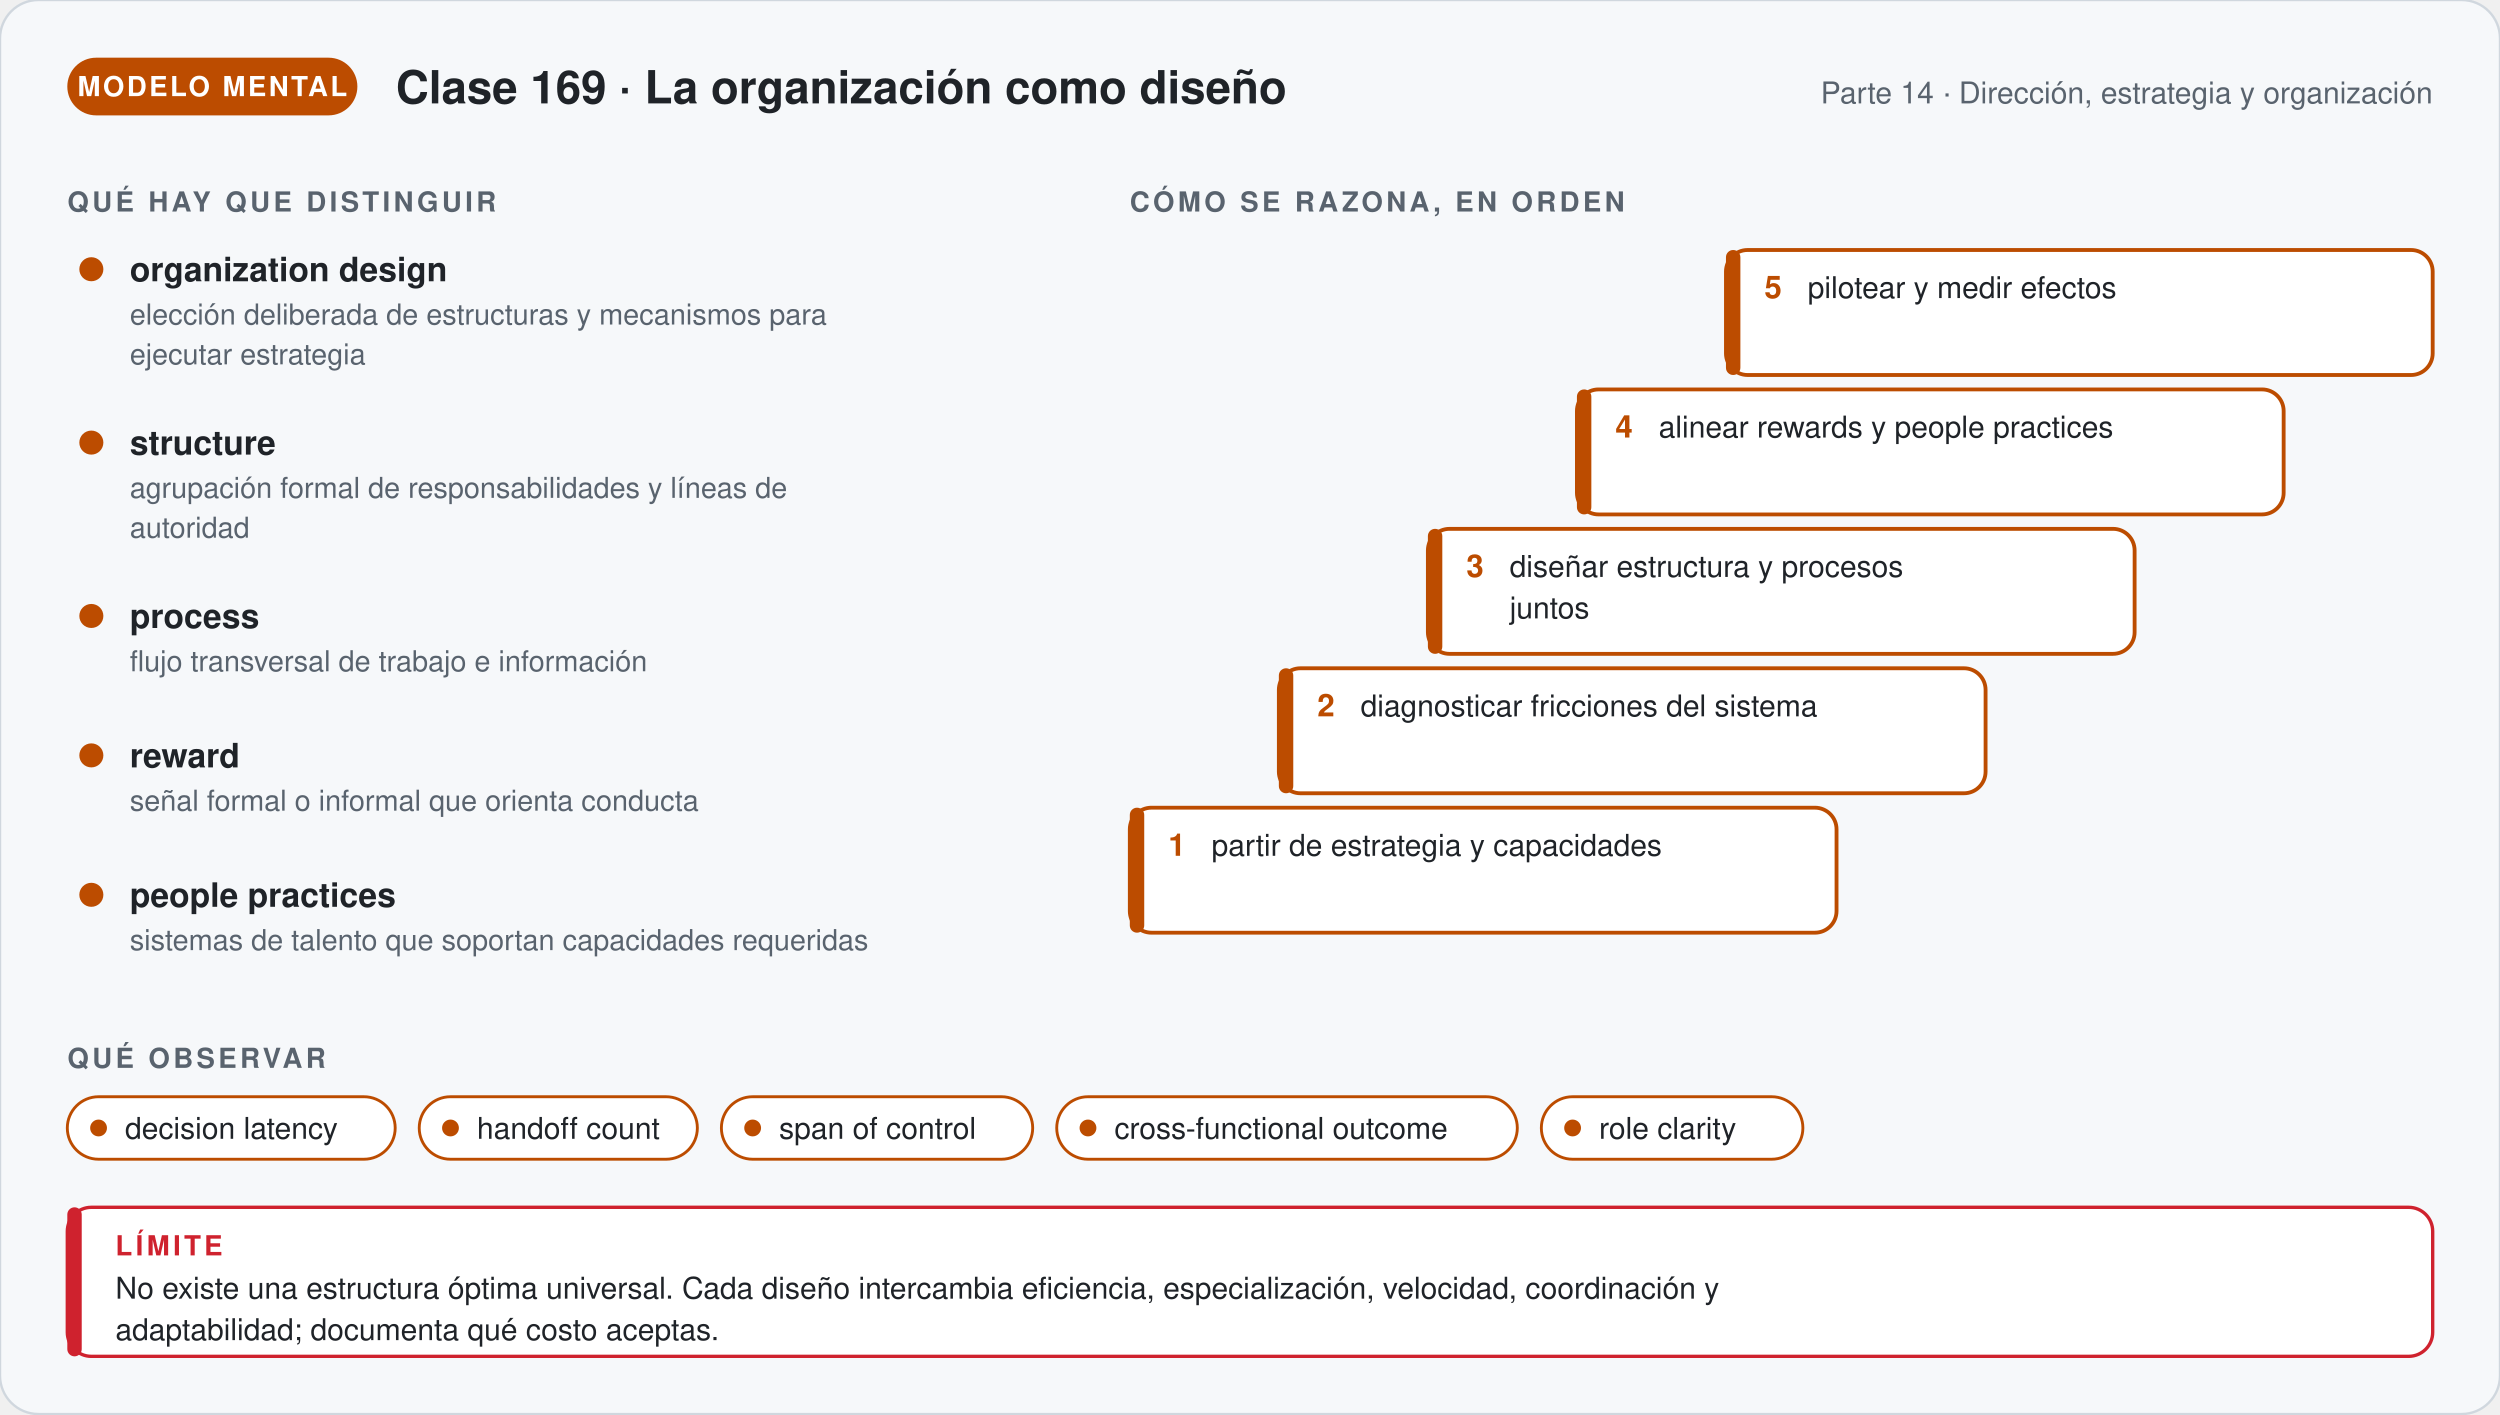
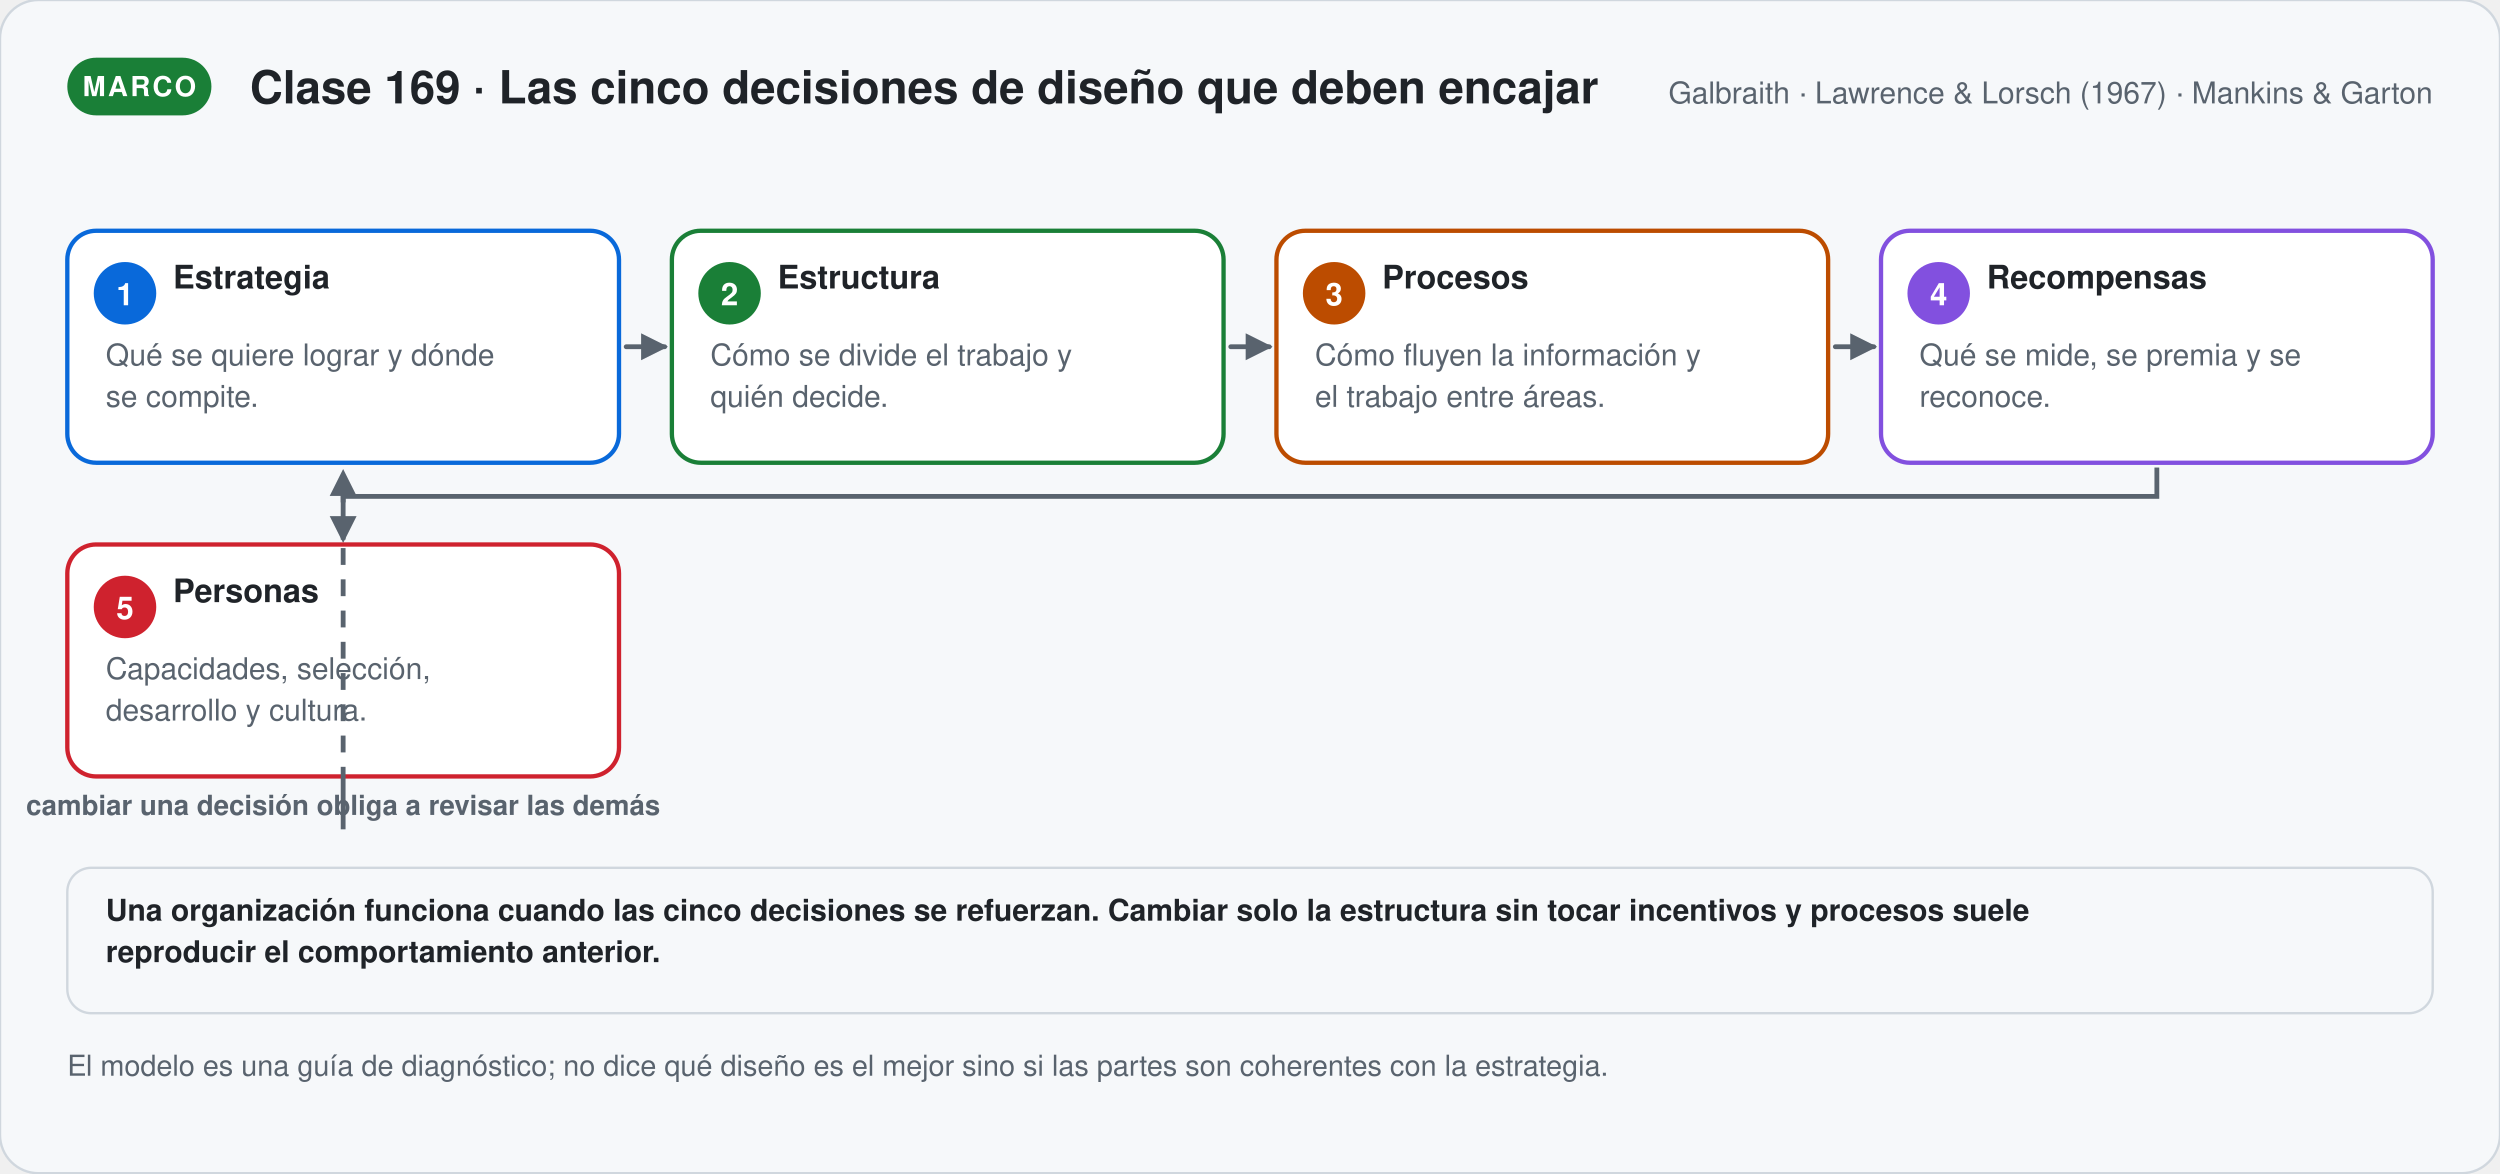
- <svg xmlns="http://www.w3.org/2000/svg" viewBox="0 0 1040 588.24" width="1040" role="img" aria-labelledby="t-g169 d-g169" font-family="'Segoe UI', 'Helvetica Neue', Helvetica, Arial, sans-serif">
+ <svg xmlns="http://www.w3.org/2000/svg" viewBox="0 0 1040 488.06" width="1040" role="img" aria-labelledby="t-s169 d-s169" font-family="'Segoe UI', 'Helvetica Neue', Helvetica, Arial, sans-serif">
  <defs>
-     <marker id="p-g169" viewBox="0 0 10 10" refX="8" refY="5" markerWidth="7" markerHeight="7" orient="auto">
+     <marker id="p-s169" viewBox="0 0 10 10" refX="8" refY="5" markerWidth="7" markerHeight="7" orient="auto">
      <path d="M1,1 L9,5 L1,9 Z" fill="#59636e" />
    </marker>
  </defs>
-   <rect width="1040" height="588.24" rx="16" fill="#f6f8fa" stroke="#d0d7de" />
-   <rect x="28" y="24" width="120.67" height="24" rx="12" fill="#bc4c00" />
-   <text x="88.335" y="40" font-size="11.5" font-weight="700" fill="#ffffff" text-anchor="middle" letter-spacing="1">MODELO MENTAL</text>
-   <text x="164.67" y="43" font-size="19" font-weight="700" fill="#1f2328" text-anchor="start">Clase 169 · La organización como diseño</text>
-   <text x="1012" y="43" font-size="12.5" font-weight="400" fill="#59636e" text-anchor="end">Parte 14 · Dirección, estrategia y organización</text>
-   <text x="28" y="88" font-size="11.5" font-weight="700" fill="#59636e" text-anchor="start" letter-spacing="1.4">QUÉ HAY QUE DISTINGUIR</text>
-   <circle cx="38" cy="112" r="5" fill="#bc4c00" />
-   <text x="54" y="117" font-size="14" font-weight="700" fill="#1f2328" text-anchor="start">organization design</text>
-   <text x="54" y="135" font-size="12" font-weight="400" fill="#59636e" text-anchor="start">elección deliberada de estructuras y mecanismos para</text>
-   <text x="54" y="151.56" font-size="12" font-weight="400" fill="#59636e" text-anchor="start">ejecutar estrategia</text>
-   <circle cx="38" cy="184.12" r="5" fill="#bc4c00" />
-   <text x="54" y="189.12" font-size="14" font-weight="700" fill="#1f2328" text-anchor="start">structure</text>
-   <text x="54" y="207.12" font-size="12" font-weight="400" fill="#59636e" text-anchor="start">agrupación formal de responsabilidades y líneas de</text>
-   <text x="54" y="223.68" font-size="12" font-weight="400" fill="#59636e" text-anchor="start">autoridad</text>
-   <circle cx="38" cy="256.24" r="5" fill="#bc4c00" />
-   <text x="54" y="261.24" font-size="14" font-weight="700" fill="#1f2328" text-anchor="start">process</text>
-   <text x="54" y="279.24" font-size="12" font-weight="400" fill="#59636e" text-anchor="start">flujo transversal de trabajo e información</text>
-   <circle cx="38" cy="314.24" r="5" fill="#bc4c00" />
-   <text x="54" y="319.24" font-size="14" font-weight="700" fill="#1f2328" text-anchor="start">reward</text>
-   <text x="54" y="337.24" font-size="12" font-weight="400" fill="#59636e" text-anchor="start">señal formal o informal que orienta conducta</text>
-   <circle cx="38" cy="372.24" r="5" fill="#bc4c00" />
-   <text x="54" y="377.24" font-size="14" font-weight="700" fill="#1f2328" text-anchor="start">people practices</text>
-   <text x="54" y="395.24" font-size="12" font-weight="400" fill="#59636e" text-anchor="start">sistemas de talento que soportan capacidades requeridas</text>
-   <text x="470" y="88" font-size="11.5" font-weight="700" fill="#59636e" text-anchor="start" letter-spacing="1.4">CÓMO SE RAZONA, EN ORDEN</text>
-   <rect x="470" y="336" width="294" height="52" rx="9" fill="#ffffff" stroke="#bc4c00" stroke-width="1.6" />
-   <rect x="470" y="336" width="6" height="52" rx="3" fill="#bc4c00" />
-   <text x="486" y="356" font-size="13" font-weight="800" fill="#bc4c00" text-anchor="start">1</text>
-   <text x="504" y="356" font-size="12.5" font-weight="400" fill="#1f2328" text-anchor="start">partir de estrategia y capacidades</text>
-   <rect x="532" y="278" width="294" height="52" rx="9" fill="#ffffff" stroke="#bc4c00" stroke-width="1.6" />
-   <rect x="532" y="278" width="6" height="52" rx="3" fill="#bc4c00" />
-   <text x="548" y="298" font-size="13" font-weight="800" fill="#bc4c00" text-anchor="start">2</text>
-   <text x="566" y="298" font-size="12.5" font-weight="400" fill="#1f2328" text-anchor="start">diagnosticar fricciones del sistema</text>
-   <rect x="594" y="220" width="294" height="52" rx="9" fill="#ffffff" stroke="#bc4c00" stroke-width="1.6" />
-   <rect x="594" y="220" width="6" height="52" rx="3" fill="#bc4c00" />
-   <text x="610" y="240" font-size="13" font-weight="800" fill="#bc4c00" text-anchor="start">3</text>
-   <text x="628" y="240" font-size="12.5" font-weight="400" fill="#1f2328" text-anchor="start">diseñar estructura y procesos</text>
-   <text x="628" y="257.25" font-size="12.5" font-weight="400" fill="#1f2328" text-anchor="start">juntos</text>
-   <rect x="656" y="162" width="294" height="52" rx="9" fill="#ffffff" stroke="#bc4c00" stroke-width="1.6" />
-   <rect x="656" y="162" width="6" height="52" rx="3" fill="#bc4c00" />
-   <text x="672" y="182" font-size="13" font-weight="800" fill="#bc4c00" text-anchor="start">4</text>
-   <text x="690" y="182" font-size="12.5" font-weight="400" fill="#1f2328" text-anchor="start">alinear rewards y people practices</text>
-   <rect x="718" y="104" width="294" height="52" rx="9" fill="#ffffff" stroke="#bc4c00" stroke-width="1.6" />
-   <rect x="718" y="104" width="6" height="52" rx="3" fill="#bc4c00" />
-   <text x="734" y="124" font-size="13" font-weight="800" fill="#bc4c00" text-anchor="start">5</text>
-   <text x="752" y="124" font-size="12.5" font-weight="400" fill="#1f2328" text-anchor="start">pilotear y medir efectos</text>
-   <text x="28" y="444.24" font-size="11.5" font-weight="700" fill="#59636e" text-anchor="start" letter-spacing="1.4">QUÉ OBSERVAR</text>
-   <rect x="28" y="456.24" width="136.4" height="26" rx="13" fill="#ffffff" stroke="#bc4c00" stroke-width="1.2" />
-   <circle cx="41" cy="469.24" r="3.5" fill="#bc4c00" />
-   <text x="52" y="473.74" font-size="12.5" font-weight="400" fill="#1f2328" text-anchor="start">decision latency</text>
-   <rect x="174.4" y="456.24" width="115.7" height="26" rx="13" fill="#ffffff" stroke="#bc4c00" stroke-width="1.2" />
-   <circle cx="187.4" cy="469.24" r="3.5" fill="#bc4c00" />
-   <text x="198.4" y="473.74" font-size="12.5" font-weight="400" fill="#1f2328" text-anchor="start">handoff count</text>
-   <rect x="300.1" y="456.24" width="129.5" height="26" rx="13" fill="#ffffff" stroke="#bc4c00" stroke-width="1.2" />
-   <circle cx="313.1" cy="469.24" r="3.5" fill="#bc4c00" />
-   <text x="324.1" y="473.74" font-size="12.5" font-weight="400" fill="#1f2328" text-anchor="start">span of control</text>
-   <rect x="439.6" y="456.24" width="191.6" height="26" rx="13" fill="#ffffff" stroke="#bc4c00" stroke-width="1.2" />
-   <circle cx="452.6" cy="469.24" r="3.5" fill="#bc4c00" />
-   <text x="463.6" y="473.74" font-size="12.5" font-weight="400" fill="#1f2328" text-anchor="start">cross-functional outcome</text>
-   <rect x="641.2" y="456.24" width="108.8" height="26" rx="13" fill="#ffffff" stroke="#bc4c00" stroke-width="1.2" />
-   <circle cx="654.2" cy="469.24" r="3.5" fill="#bc4c00" />
-   <text x="665.2" y="473.74" font-size="12.5" font-weight="400" fill="#1f2328" text-anchor="start">role clarity</text>
-   <rect x="28" y="502.24" width="984" height="62" rx="10" fill="#ffffff" stroke="#cf222e" stroke-width="1.4" />
-   <rect x="28" y="502.24" width="6" height="62" rx="3" fill="#cf222e" />
-   <text x="48" y="522.24" font-size="11.5" font-weight="700" fill="#cf222e" text-anchor="start" letter-spacing="1.4">LÍMITE</text>
-   <text x="48" y="540.24" font-size="12.5" font-weight="400" fill="#1f2328" text-anchor="start">No existe una estructura óptima universal. Cada diseño intercambia eficiencia, especialización, velocidad, coordinación y</text>
-   <text x="48" y="557.49" font-size="12.5" font-weight="400" fill="#1f2328" text-anchor="start">adaptabilidad; documenta qué costo aceptas.</text>
+   <rect width="1040" height="488.06" rx="16" fill="#f6f8fa" stroke="#d0d7de" />
+   <rect x="28" y="24" width="59.95" height="24" rx="12" fill="#1a7f37" />
+   <text x="57.975" y="40" font-size="11.5" font-weight="700" fill="#ffffff" text-anchor="middle" letter-spacing="1">MARCO</text>
+   <text x="103.95" y="43" font-size="19" font-weight="700" fill="#1f2328" text-anchor="start">Clase 169 · Las cinco decisiones de diseño que deben encajar</text>
+   <text x="1012" y="43" font-size="12.5" font-weight="400" fill="#59636e" text-anchor="end">Galbraith · Lawrence &amp; Lorsch (1967) · Mankins &amp; Garton</text>
+   <rect x="28" y="96" width="229.5" height="96.5" rx="12" fill="#ffffff" stroke="#0969da" stroke-width="1.8" />
+   <circle cx="52.0" cy="122.0" r="13" fill="#0969da" />
+   <text x="52" y="127" font-size="13" font-weight="700" fill="#ffffff" text-anchor="middle">1</text>
+   <text x="72" y="120" font-size="13.5" font-weight="700" fill="#1f2328" text-anchor="start">Estrategia</text>
+   <text x="44" y="152" font-size="12.5" font-weight="400" fill="#59636e" text-anchor="start">Qué se quiere lograr y dónde</text>
+   <text x="44" y="169.25" font-size="12.5" font-weight="400" fill="#59636e" text-anchor="start">se compite.</text>
+   <path d="M260.5,144.25 L276.5,144.25" stroke="#59636e" stroke-width="2" fill="none" stroke-linecap="round" marker-end="url(#p-s169)" />
+   <rect x="279.5" y="96" width="229.5" height="96.5" rx="12" fill="#ffffff" stroke="#1a7f37" stroke-width="1.8" />
+   <circle cx="303.5" cy="122.0" r="13" fill="#1a7f37" />
+   <text x="303.5" y="127" font-size="13" font-weight="700" fill="#ffffff" text-anchor="middle">2</text>
+   <text x="323.5" y="120" font-size="13.5" font-weight="700" fill="#1f2328" text-anchor="start">Estructura</text>
+   <text x="295.5" y="152" font-size="12.5" font-weight="400" fill="#59636e" text-anchor="start">Cómo se divide el trabajo y</text>
+   <text x="295.5" y="169.25" font-size="12.5" font-weight="400" fill="#59636e" text-anchor="start">quién decide.</text>
+   <path d="M512,144.25 L528,144.25" stroke="#59636e" stroke-width="2" fill="none" stroke-linecap="round" marker-end="url(#p-s169)" />
+   <rect x="531" y="96" width="229.5" height="96.5" rx="12" fill="#ffffff" stroke="#bc4c00" stroke-width="1.8" />
+   <circle cx="555.0" cy="122.0" r="13" fill="#bc4c00" />
+   <text x="555" y="127" font-size="13" font-weight="700" fill="#ffffff" text-anchor="middle">3</text>
+   <text x="575" y="120" font-size="13.5" font-weight="700" fill="#1f2328" text-anchor="start">Procesos</text>
+   <text x="547" y="152" font-size="12.5" font-weight="400" fill="#59636e" text-anchor="start">Cómo fluyen la información y</text>
+   <text x="547" y="169.25" font-size="12.5" font-weight="400" fill="#59636e" text-anchor="start">el trabajo entre áreas.</text>
+   <path d="M763.5,144.25 L779.5,144.25" stroke="#59636e" stroke-width="2" fill="none" stroke-linecap="round" marker-end="url(#p-s169)" />
+   <rect x="782.5" y="96" width="229.5" height="96.5" rx="12" fill="#ffffff" stroke="#8250df" stroke-width="1.8" />
+   <circle cx="806.5" cy="122.0" r="13" fill="#8250df" />
+   <text x="806.5" y="127" font-size="13" font-weight="700" fill="#ffffff" text-anchor="middle">4</text>
+   <text x="826.5" y="120" font-size="13.5" font-weight="700" fill="#1f2328" text-anchor="start">Recompensas</text>
+   <text x="798.5" y="152" font-size="12.5" font-weight="400" fill="#59636e" text-anchor="start">Qué se mide, se premia y se</text>
+   <text x="798.5" y="169.25" font-size="12.5" font-weight="400" fill="#59636e" text-anchor="start">reconoce.</text>
+   <path d="M897.25,194.5 V206.5 H142.75 V224.5" stroke="#59636e" stroke-width="2" fill="none" marker-end="url(#p-s169)" />
+   <rect x="28" y="226.5" width="229.5" height="96.5" rx="12" fill="#ffffff" stroke="#cf222e" stroke-width="1.8" />
+   <circle cx="52.0" cy="252.5" r="13" fill="#cf222e" />
+   <text x="52" y="257.5" font-size="13" font-weight="700" fill="#ffffff" text-anchor="middle">5</text>
+   <text x="72" y="250.5" font-size="13.5" font-weight="700" fill="#1f2328" text-anchor="start">Personas</text>
+   <text x="44" y="282.5" font-size="12.5" font-weight="400" fill="#59636e" text-anchor="start">Capacidades, selección,</text>
+   <text x="44" y="299.75" font-size="12.5" font-weight="400" fill="#59636e" text-anchor="start">desarrollo y cultura.</text>
+   <path d="M142.75,325.0 V345.0 H142.75 V196.5" stroke="#59636e" stroke-width="2" fill="none" stroke-dasharray="7 6" marker-end="url(#p-s169)" />
+   <text x="142.75" y="339" font-size="11.5" font-weight="600" fill="#59636e" text-anchor="middle">cambiar una decisión obliga a revisar las demás</text>
+   <rect x="28" y="361" width="984" height="60.5" rx="10" fill="#f6f8fa" stroke="#d0d7de" stroke-width="1" />
+   <text x="44" y="383" font-size="12.5" font-weight="600" fill="#1f2328" text-anchor="start">Una organización funciona cuando las cinco decisiones se refuerzan. Cambiar solo la estructura sin tocar incentivos y procesos suele</text>
+   <text x="44" y="400.25" font-size="12.5" font-weight="600" fill="#1f2328" text-anchor="start">reproducir el comportamiento anterior.</text>
+   <text x="28" y="447.5" font-size="12" font-weight="400" fill="#59636e" text-anchor="start">El modelo es una guía de diagnóstico; no dice qué diseño es el mejor sino si las partes son coherentes con la estrategia.</text>
</svg>
